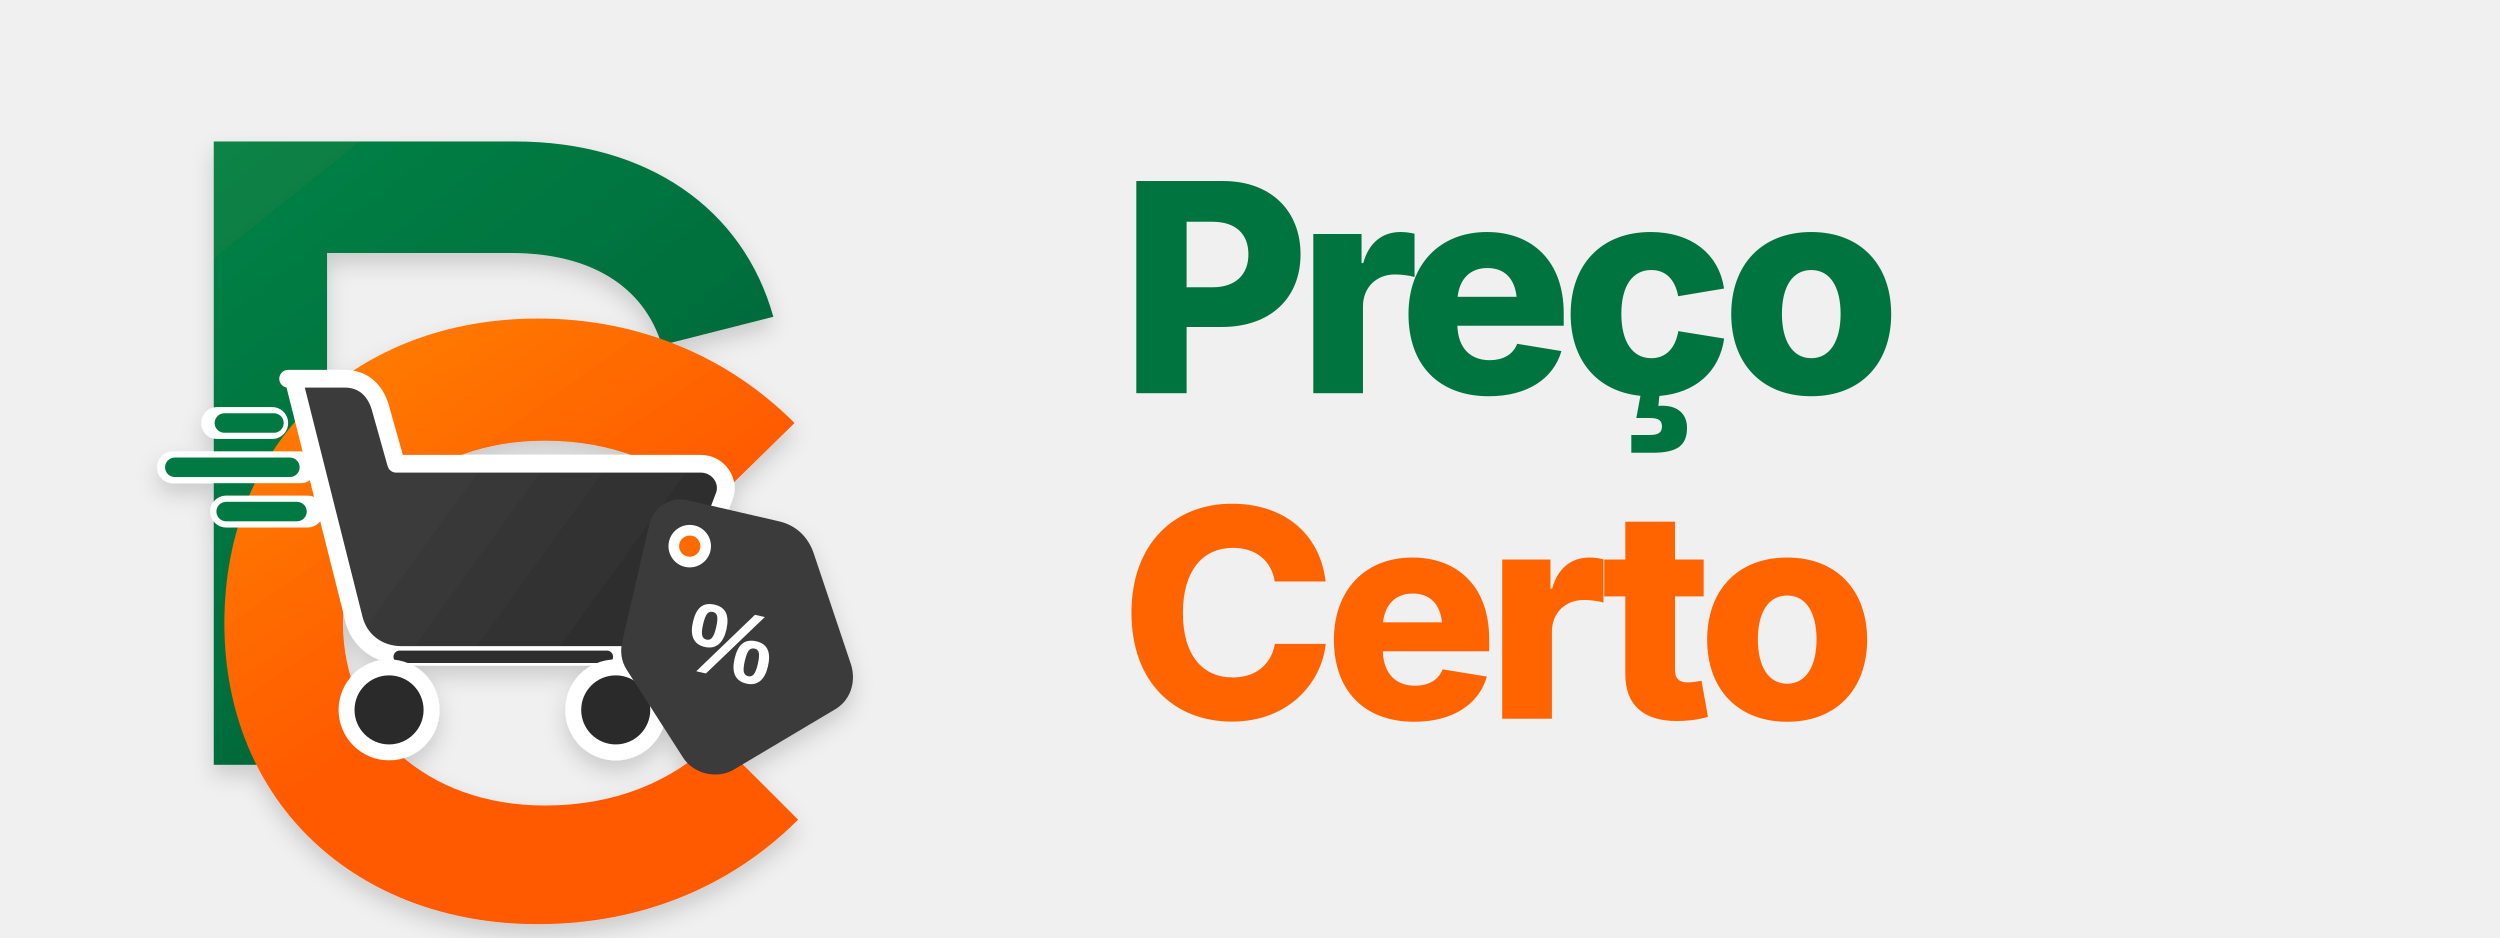
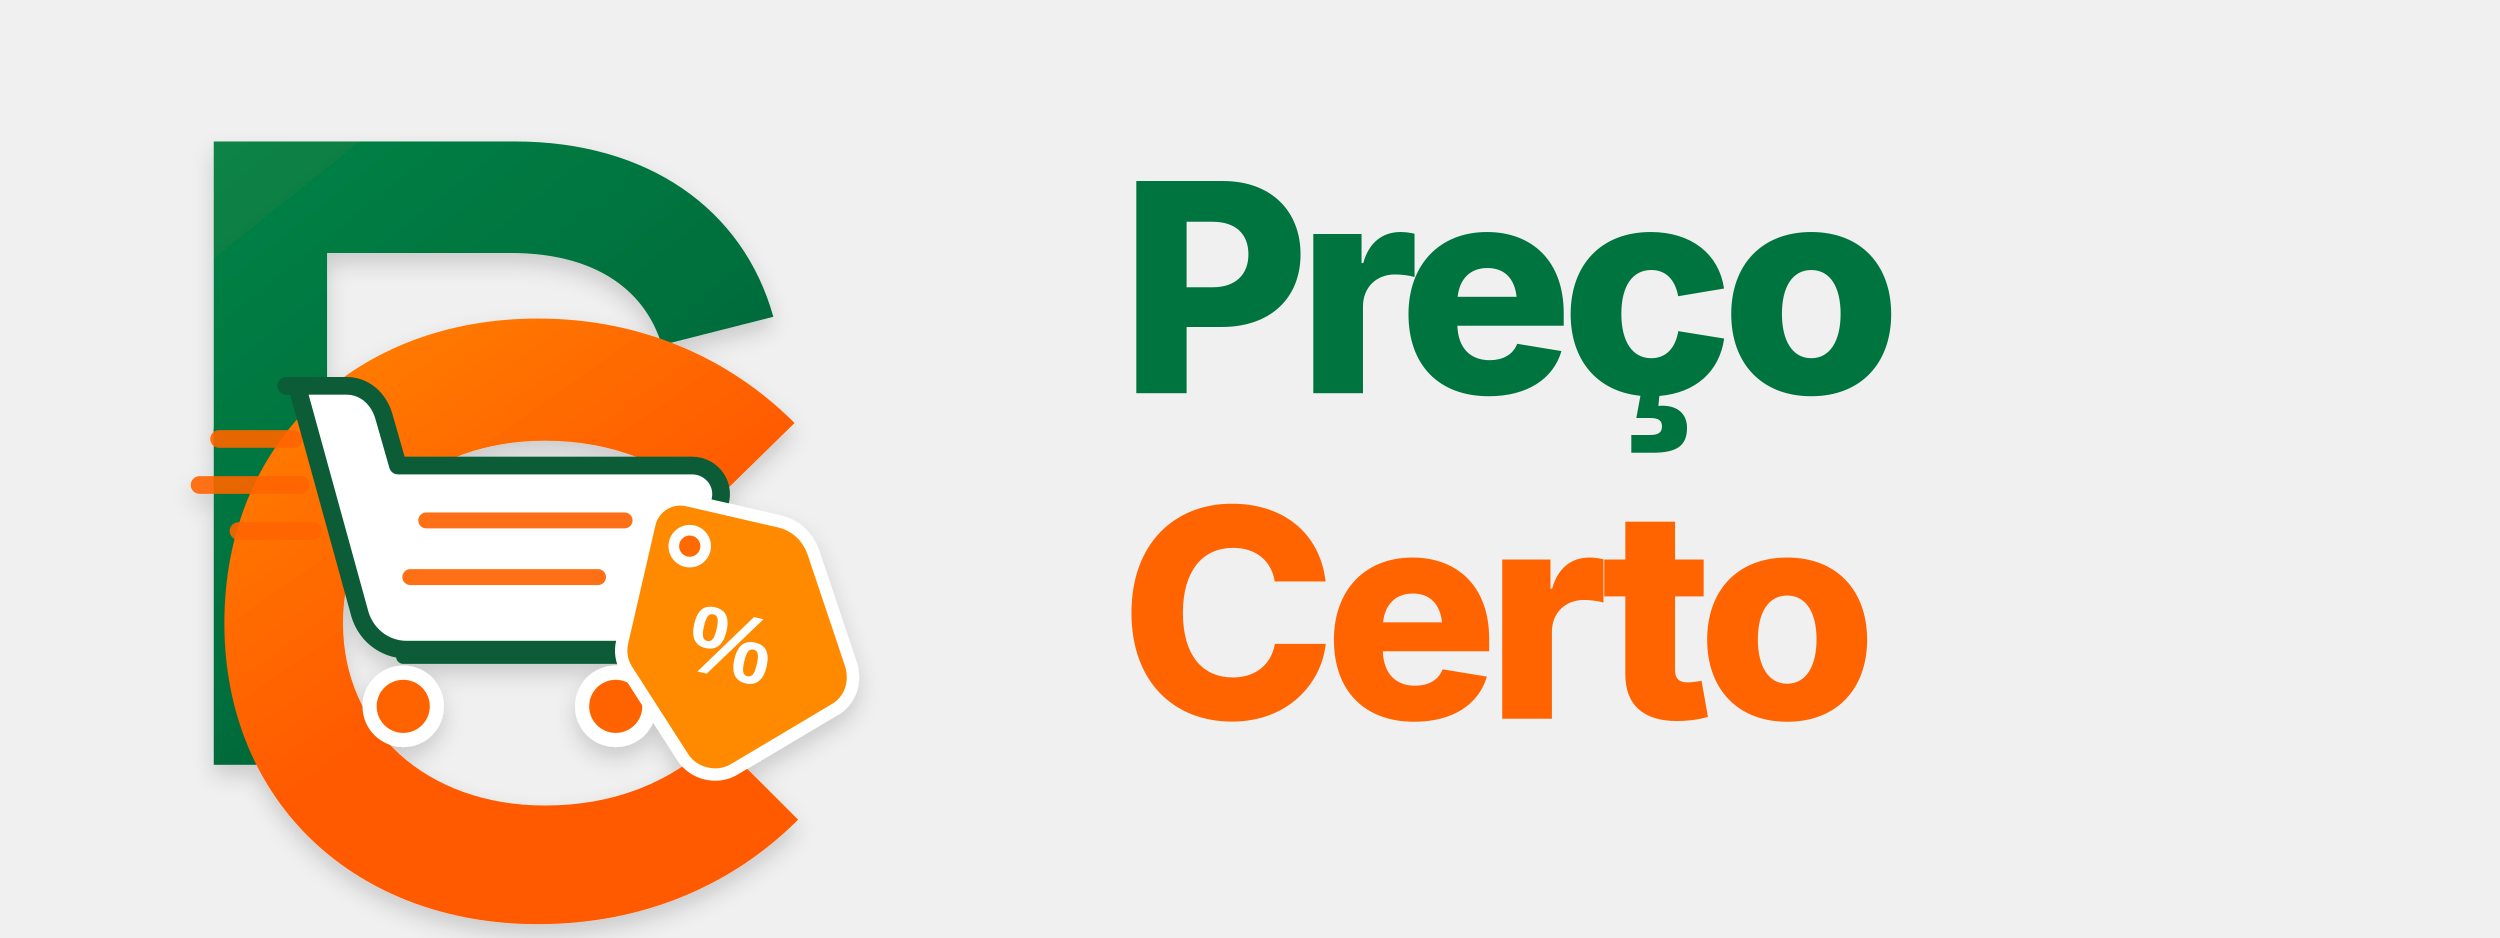
<svg xmlns="http://www.w3.org/2000/svg" width="960" height="360" viewBox="0 0 960 360" role="img" aria-labelledby="pc-logo-title pc-logo-desc">
  <defs>
    <linearGradient id="g" x1="40" y1="35" x2="260" y2="310" gradientUnits="userSpaceOnUse">
      <stop stop-color="#0A8A49" />
      <stop offset="1" stop-color="#006B3B" />
    </linearGradient>
    <linearGradient id="o" x1="175" y1="95" x2="330" y2="315" gradientUnits="userSpaceOnUse">
      <stop stop-color="#FF8A00" />
      <stop offset="1" stop-color="#FF5A00" />
    </linearGradient>
    <linearGradient id="d" x1="150" y1="145" x2="350" y2="290" gradientUnits="userSpaceOnUse">
      <stop stop-color="#3A3A3A" />
      <stop offset="1" stop-color="#202020" />
    </linearGradient>
    <filter id="s" x="-20%" y="-20%" width="140%" height="140%">
      <feDropShadow dx="0" dy="6" stdDeviation="6" flood-color="#000" flood-opacity=".16" />
    </filter>
  </defs>
  <g transform="translate(10 4) scale(.68)" filter="url(#s)">
    <path d="M106 74h170c75 0 129 38 146 99l-63 16c-10-33-40-52-85-52H170v101h-64V74Z" fill="url(#g)" />
    <path d="M106 236h64v190h-64z" fill="url(#g)" />
    <path d="M289 174c58 0 108 22 145 59l-47 46c-24-23-56-36-94-36-67 0-114 43-114 103 0 60 47 103 114 103 39 0 72-13 97-38l46 46c-38 38-89 59-147 59-102 0-177-68-177-170 0-103 75-172 177-172Z" fill="url(#o)" />
    <g transform="translate(55 177)">
-       <path d="M53 56h31M28 81h72M58 106h46" stroke="#fff" stroke-width="18" stroke-linecap="round" />
-       <path d="M57 56h28M29 81h65M58 106h40" stroke="#067A43" stroke-width="11" stroke-linecap="round" />
-       <path d="M93 31h32c10 0 17 6 20 16l9 32h172c10 0 17 10 13 19l-27 71c-4 11-15 18-27 18H157c-13 0-24-8-27-21L96 31Z" fill="url(#d)" stroke="#fff" stroke-width="10" stroke-linejoin="round" />
-       <path d="M156 188h117" stroke="#fff" stroke-width="10" stroke-linecap="round" />
-       <path d="M156 188h117" stroke="#2F2F2F" stroke-width="7" stroke-linecap="round" />
-       <circle cx="150" cy="218" r="24" fill="#2A2A2A" stroke="#fff" stroke-width="9" />
-       <circle cx="278" cy="218" r="24" fill="#2A2A2A" stroke="#fff" stroke-width="9" />
+       <path d="M54 65h42M43 91h57M65 117h42" stroke="#FF6400" stroke-width="10" stroke-linecap="round" opacity=".9" />
+       <path d="M92 35h34c10 0 18 7 21 17l8 28h166c12 0 20 12 15 23l-28 65c-4 10-14 16-25 16H160c-13 0-24-9-27-22L98 35Z" fill="#fff" stroke="#075B37" stroke-width="10" stroke-linejoin="round" />
+       <path d="M171 111h112M162 143h106" stroke="#FF6400" stroke-width="9" stroke-linecap="round" opacity=".92" />
+       <path d="M158 188h122" stroke="#075B37" stroke-width="8" stroke-linecap="round" />
+       <circle cx="158" cy="216" r="19" fill="#FF6400" stroke="#fff" stroke-width="8" />
+       <circle cx="278" cy="216" r="19" fill="#FF6400" stroke="#fff" stroke-width="8" />
      <g transform="translate(303 96) rotate(13)">
-         <path d="M0 0h69c10 0 18 5 23 13l35 57c5 9 4 20-4 27l-47 45c-8 8-22 8-30 0L4 101c-4-4-6-9-6-15V18C-2 8 6 0 16 0Z" fill="url(#d)" />
+         <path d="M0 0h69c10 0 18 5 23 13l35 57c5 9 4 20-4 27l-47 45c-8 8-22 8-30 0L4 101c-4-4-6-9-6-15V18C-2 8 6 0 16 0Z" fill="url(#o)" stroke="#fff" stroke-width="7" />
        <circle cx="23" cy="25" r="12" fill="#fff" />
        <circle cx="23" cy="25" r="6" fill="#FF6B00" />
-         <text x="33" y="93" fill="#fff" font-family="Arial,Helvetica,sans-serif" font-size="56" font-weight="700">%</text>
+         <text x="34" y="93" fill="#fff" font-family="Arial,Helvetica,sans-serif" font-size="54" font-weight="700">%</text>
      </g>
    </g>
  </g>
  <g font-family="Inter,Arial,Helvetica,sans-serif" font-weight="800" letter-spacing="-5">
    <text x="430" y="151" fill="#00743F" font-size="112">Preço</text>
    <text x="430" y="276" fill="#FF6400" font-size="112">Certo</text>
  </g>
</svg>
